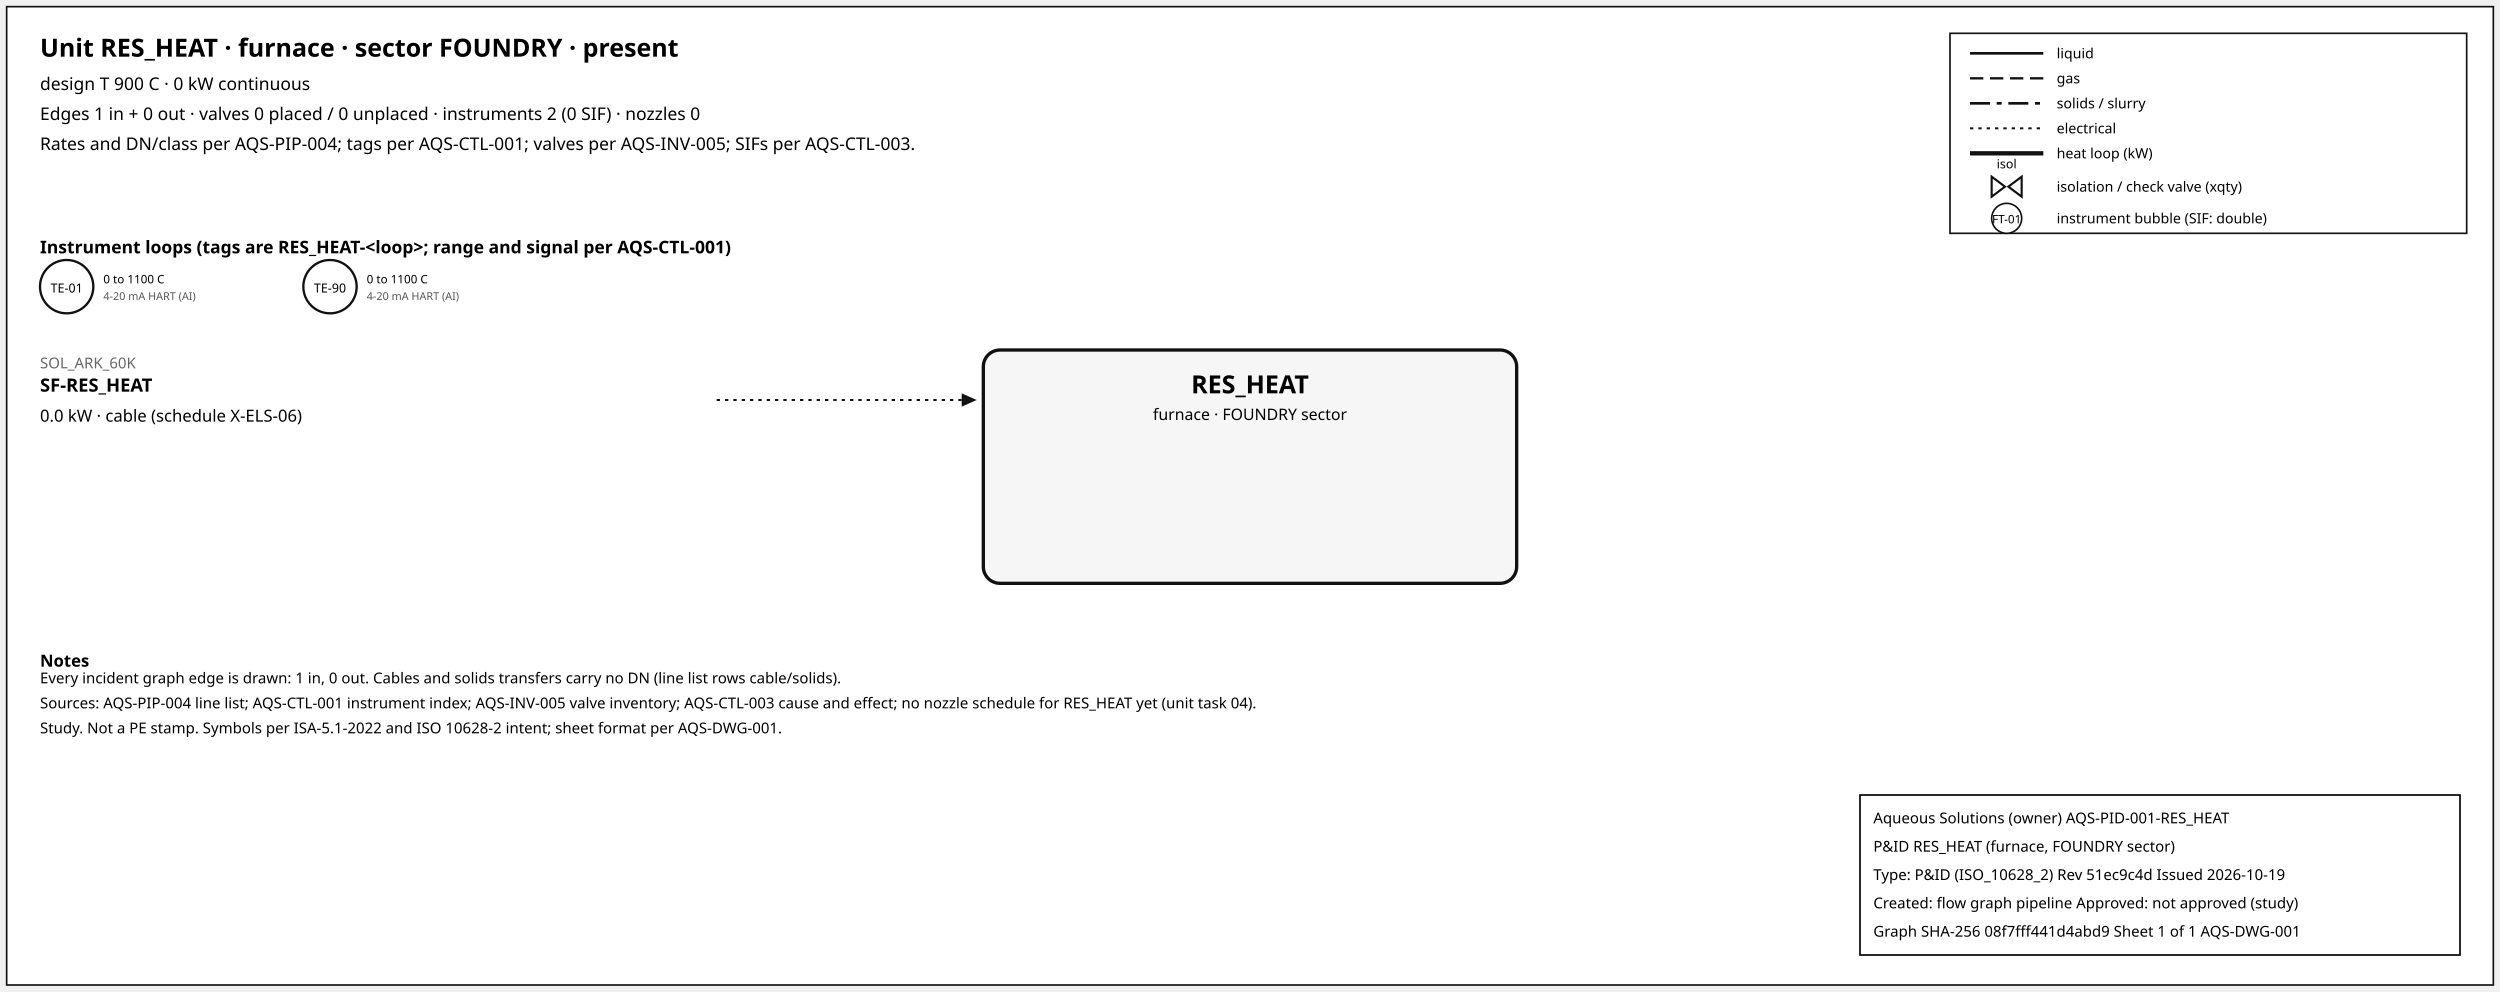
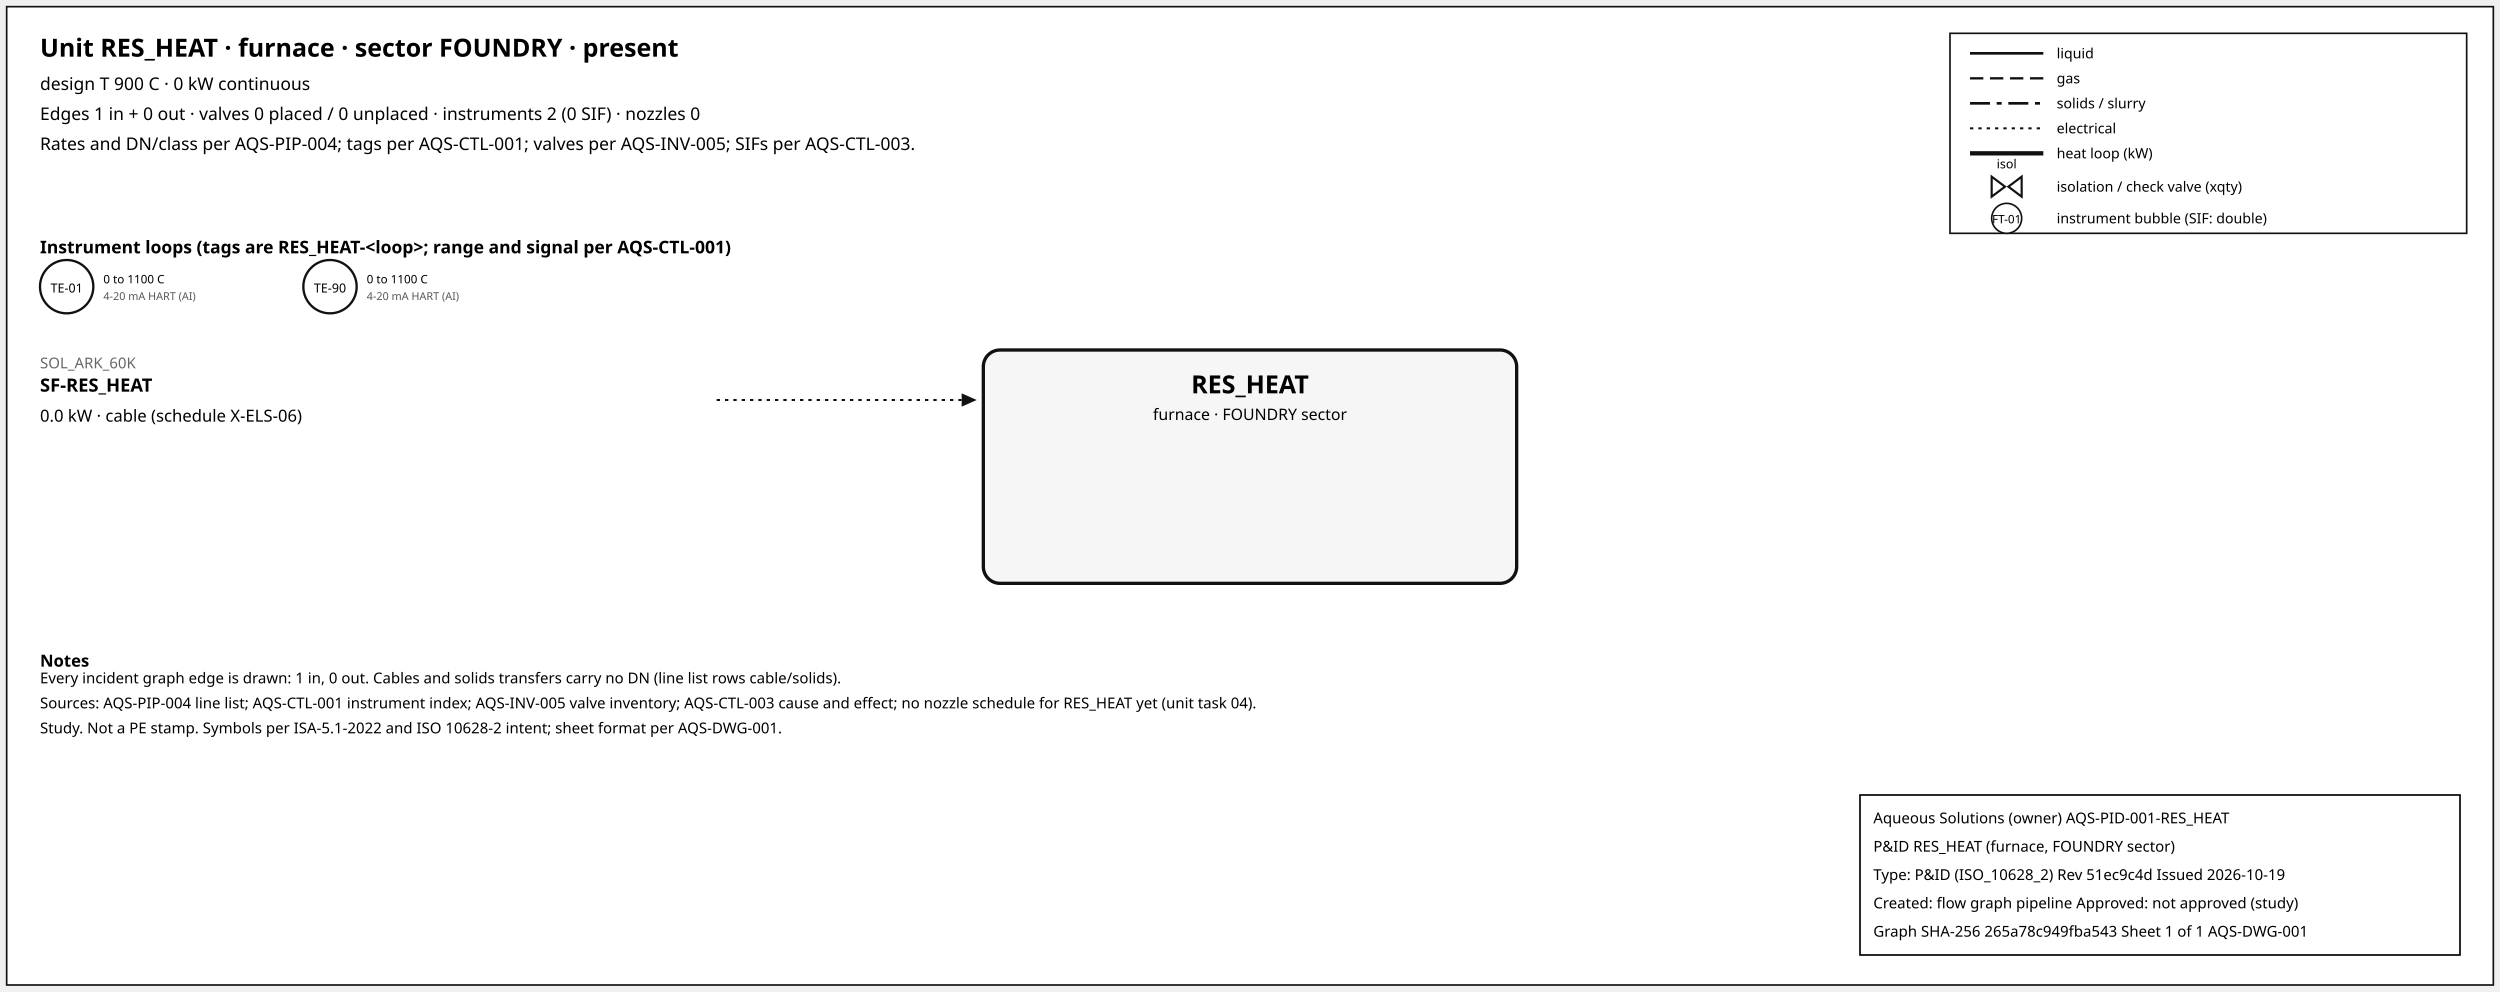
<svg xmlns="http://www.w3.org/2000/svg" width="1500" height="595" font-family="sans-serif">
  <rect x="4" y="4" width="1492" height="587" fill="white" stroke="#111" />
  <text x="24" y="34" font-size="15" font-weight="600">Unit RES_HEAT · furnace · sector FOUNDRY · present</text>
  <text x="24" y="54" font-size="10.5">design T 900 C · 0 kW continuous</text>
  <text x="24" y="72" font-size="10.5">Edges 1 in + 0 out · valves 0 placed / 0 unplaced · instruments 2 (0 SIF) · nozzles 0</text>
  <text x="24" y="90" font-size="10.5">Rates and DN/class per AQS-PIP-004; tags per AQS-CTL-001; valves per AQS-INV-005; SIFs per AQS-CTL-003.</text>
  <rect x="1170" y="20" width="310" height="120" fill="white" stroke="#111" />
  <line x1="1182" y1="32" x2="1226" y2="32" stroke="#111" stroke-width="1.6" />
  <text x="1234" y="35" font-size="8.5">liquid</text>
  <line x1="1182" y1="47" x2="1226" y2="47" stroke="#111" stroke-width="1.4" stroke-dasharray="8,4" />
  <text x="1234" y="50" font-size="8.5">gas</text>
  <line x1="1182" y1="62" x2="1226" y2="62" stroke="#111" stroke-width="1.6" stroke-dasharray="12,4,3,4" />
  <text x="1234" y="65" font-size="8.5">solids / slurry</text>
  <line x1="1182" y1="77" x2="1226" y2="77" stroke="#111" stroke-width="1.2" stroke-dasharray="2,3" />
  <text x="1234" y="80" font-size="8.5">electrical</text>
  <line x1="1182" y1="92" x2="1226" y2="92" stroke="#111" stroke-width="2.6" />
  <text x="1234" y="95" font-size="8.5">heat loop (kW)</text>
  <path d="M 1195.0,106 L 1203.0,112 L 1195.0,118 Z M 1213.0,106 L 1205.0,112 L 1213.0,118 Z" fill="white" stroke="#111" stroke-width="1.3" />
  <text x="1204.0" y="101.0" font-size="7.5" text-anchor="middle">isol</text>
  <text x="1234" y="115" font-size="8.5">isolation / check valve (xqty)</text>
  <circle cx="1204" cy="131" r="9" fill="white" stroke="#111" />
  <text x="1204" y="134" font-size="7" text-anchor="middle">FT-01</text>
  <text x="1234" y="134" font-size="8.5">instrument bubble (SIF: double)</text>
  <text x="24" y="152" font-size="10.5" font-weight="600">Instrument loops (tags are RES_HEAT-&lt;loop&gt;; range and signal per AQS-CTL-001)</text>
  <circle cx="40" cy="172" r="16" fill="white" stroke="#111" stroke-width="1.4" />
  <text x="40" y="175.5" font-size="7.5" text-anchor="middle">TE-01</text>
  <text x="62" y="170" font-size="7">0 to 1100 C</text>
  <text x="62" y="180" font-size="6.5" fill="#555">4-20 mA HART (AI)</text>
  <circle cx="198" cy="172" r="16" fill="white" stroke="#111" stroke-width="1.4" />
  <text x="198" y="175.5" font-size="7.5" text-anchor="middle">TE-90</text>
  <text x="220" y="170" font-size="7">0 to 1100 C</text>
  <text x="220" y="180" font-size="6.5" fill="#555">4-20 mA HART (AI)</text>
  <rect x="590" y="210" width="320" height="140" rx="10" fill="#f6f6f6" stroke="#111" stroke-width="2" />
  <text x="750.0" y="236" font-size="15" font-weight="700" text-anchor="middle">RES_HEAT</text>
  <text x="750.0" y="252" font-size="9.5" text-anchor="middle">furnace · FOUNDRY sector</text>
  <line x1="430" y1="240" x2="577" y2="240" stroke="#111" stroke-width="1.2" stroke-dasharray="2,3" class="edge-in" />
  <polygon points="586,240 577,236 577,244" fill="#111" />
  <text x="24" y="221" font-size="9" fill="#666" text-anchor="start">SOL_ARK_60K</text>
  <text x="24" y="235" font-size="11" font-weight="600" text-anchor="start">SF-RES_HEAT</text>
  <text x="24" y="253" font-size="10" text-anchor="start">0.0 kW · cable (schedule X-ELS-06)</text>
  <text x="24" y="400" font-size="10" font-weight="600">Notes</text>
  <text x="24" y="410" font-size="9">Every incident graph edge is drawn: 1 in, 0 out. Cables and solids transfers carry no DN (line list rows cable/solids).</text>
  <text x="24" y="425" font-size="9">Sources: AQS-PIP-004 line list; AQS-CTL-001 instrument index; AQS-INV-005 valve inventory; AQS-CTL-003 cause and effect; no nozzle schedule for RES_HEAT yet (unit task 04).</text>
  <text x="24" y="440" font-size="9">Study. Not a PE stamp. Symbols per ISA-5.1-2022 and ISO 10628-2 intent; sheet format per AQS-DWG-001.</text>
  <g id="aqs-title-block">
    <rect x="1116" y="477" width="360" height="96" fill="white" stroke="black" stroke-width="1" />
    <text x="1124" y="494" font-size="9">Aqueous Solutions (owner)   AQS-PID-001-RES_HEAT</text>
    <text x="1124" y="511" font-size="9">P&amp;ID RES_HEAT (furnace, FOUNDRY sector)</text>
    <text x="1124" y="528" font-size="9">Type: P&amp;ID (ISO_10628_2)   Rev 51ec9c4d   Issued 2026-10-19</text>
    <text x="1124" y="545" font-size="9">Created: flow graph pipeline   Approved: not approved (study)</text>
-     <text x="1124" y="562" font-size="9">Graph SHA-256 08f7fff441d4abd9   Sheet 1 of 1   AQS-DWG-001</text>
+     <text x="1124" y="562" font-size="9">Graph SHA-256 265a78c949fba543   Sheet 1 of 1   AQS-DWG-001</text>
  </g>
</svg>
